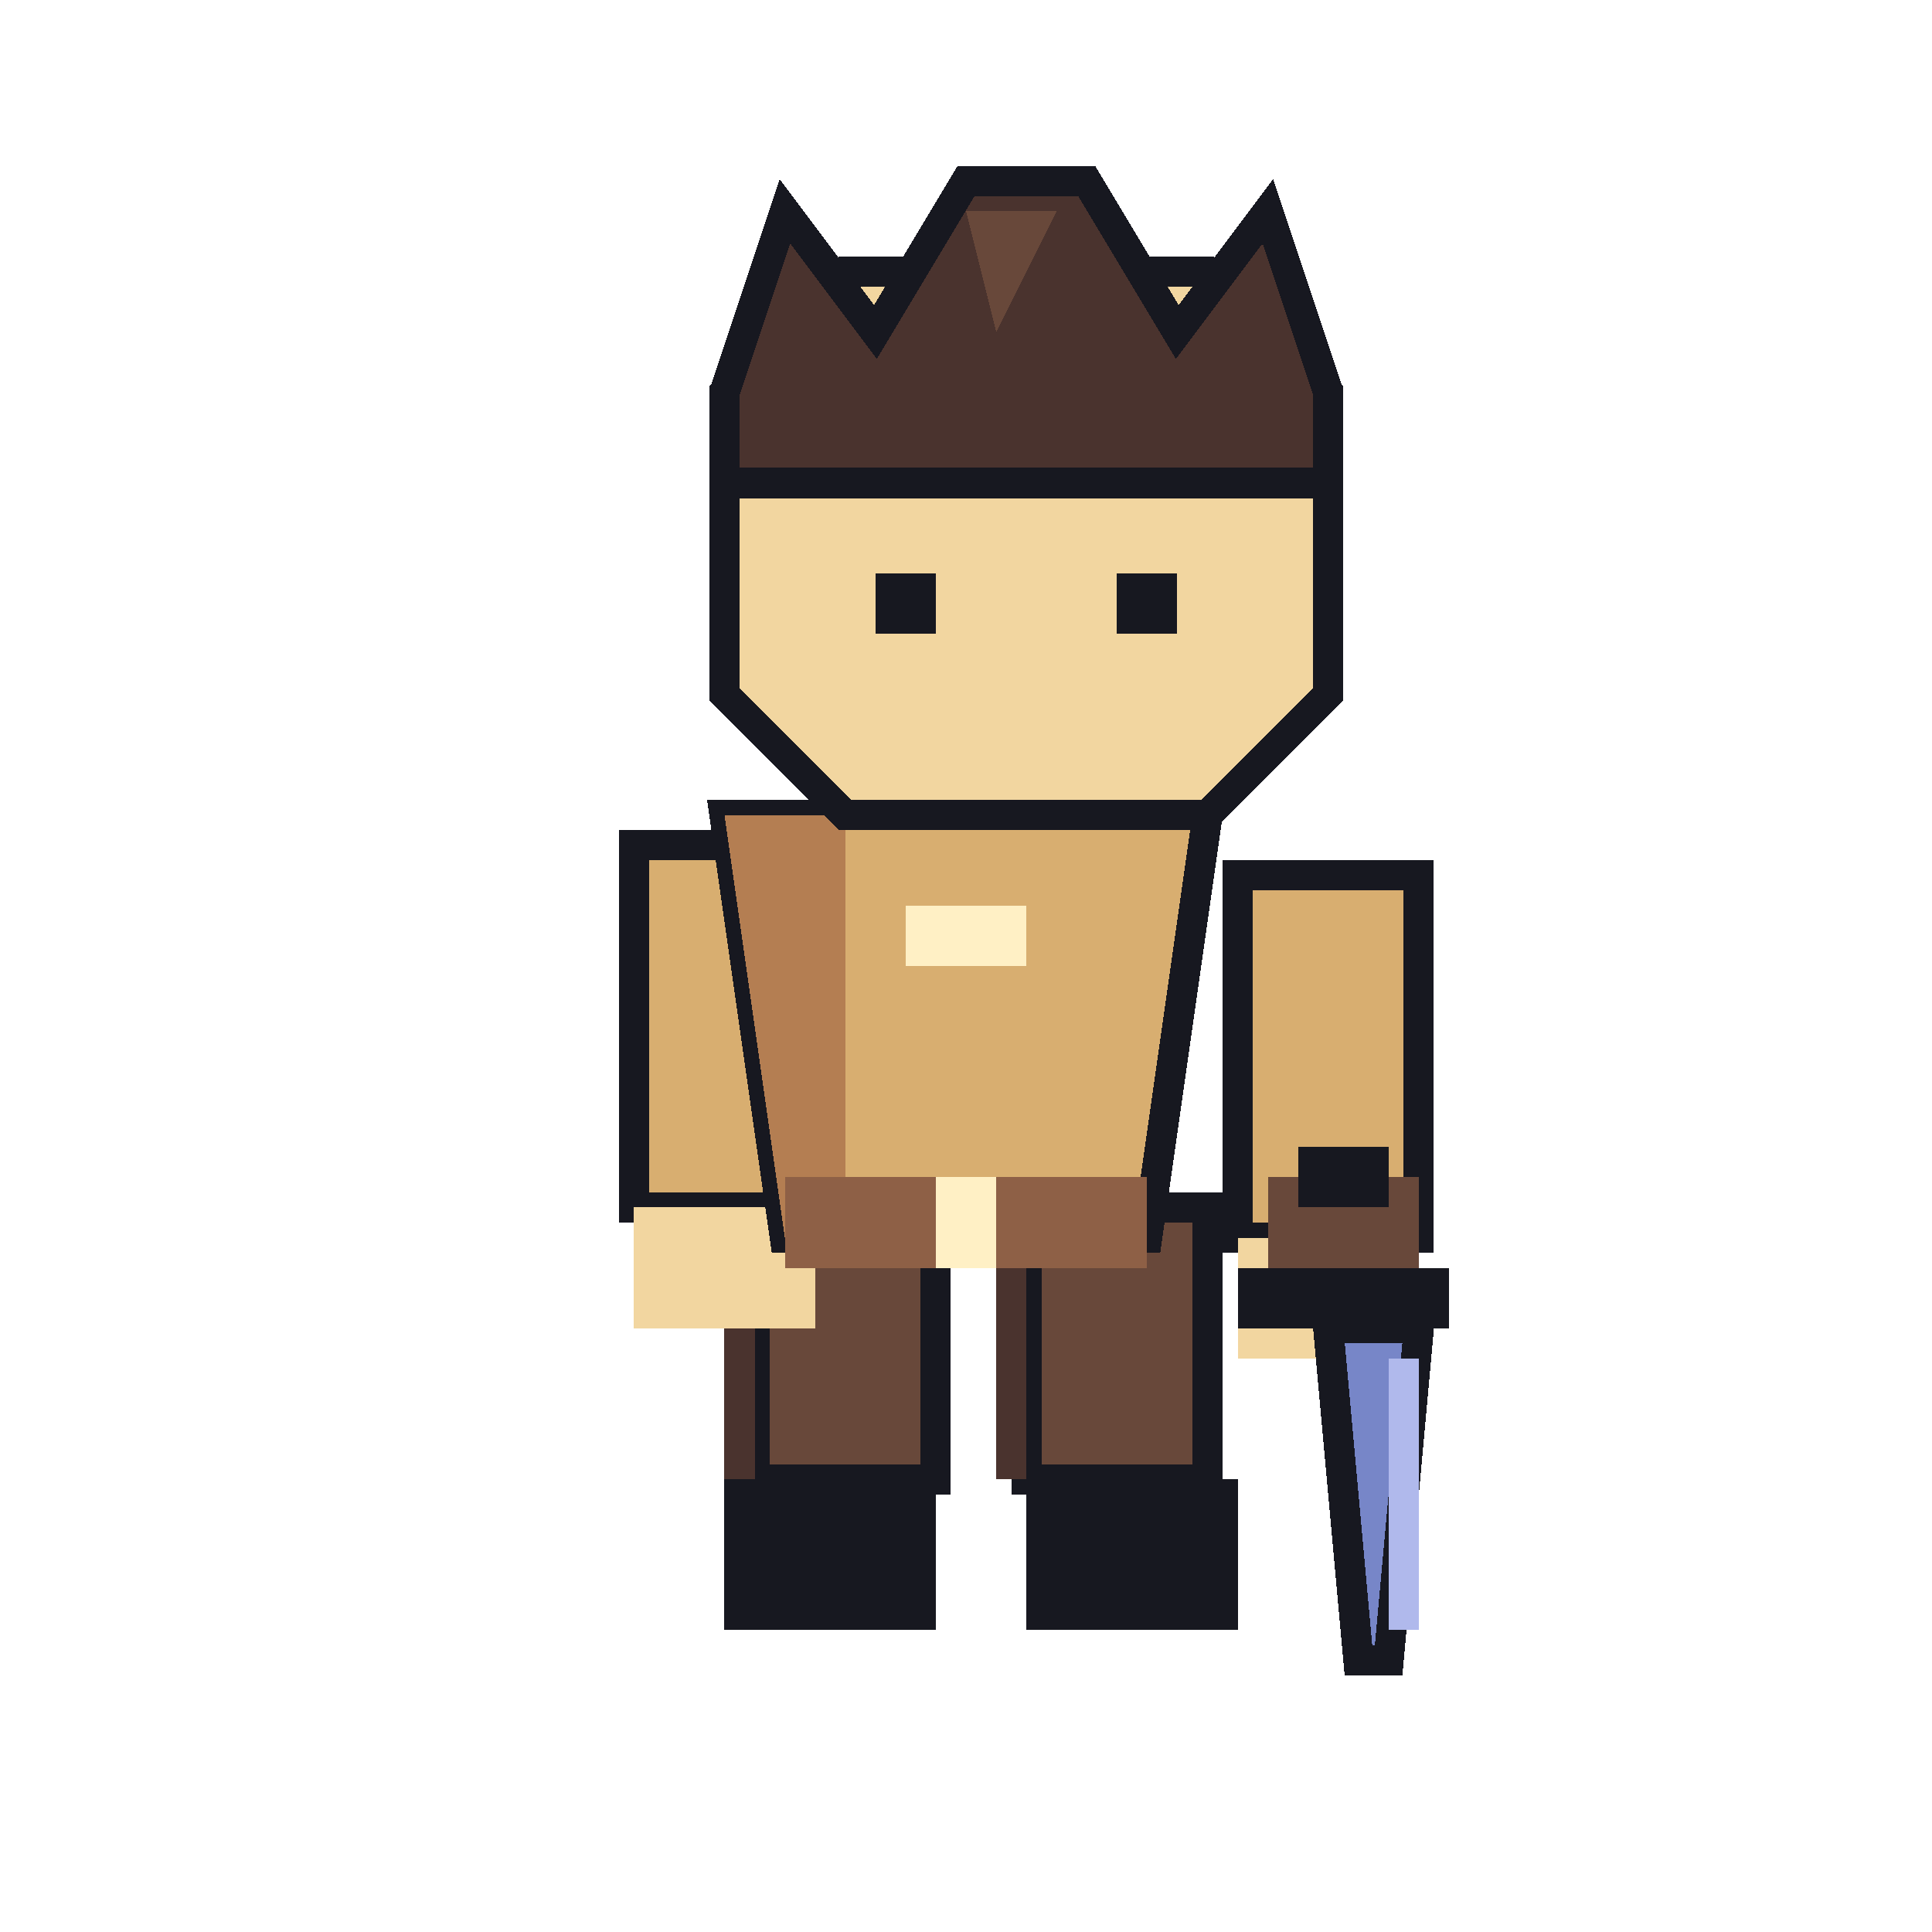
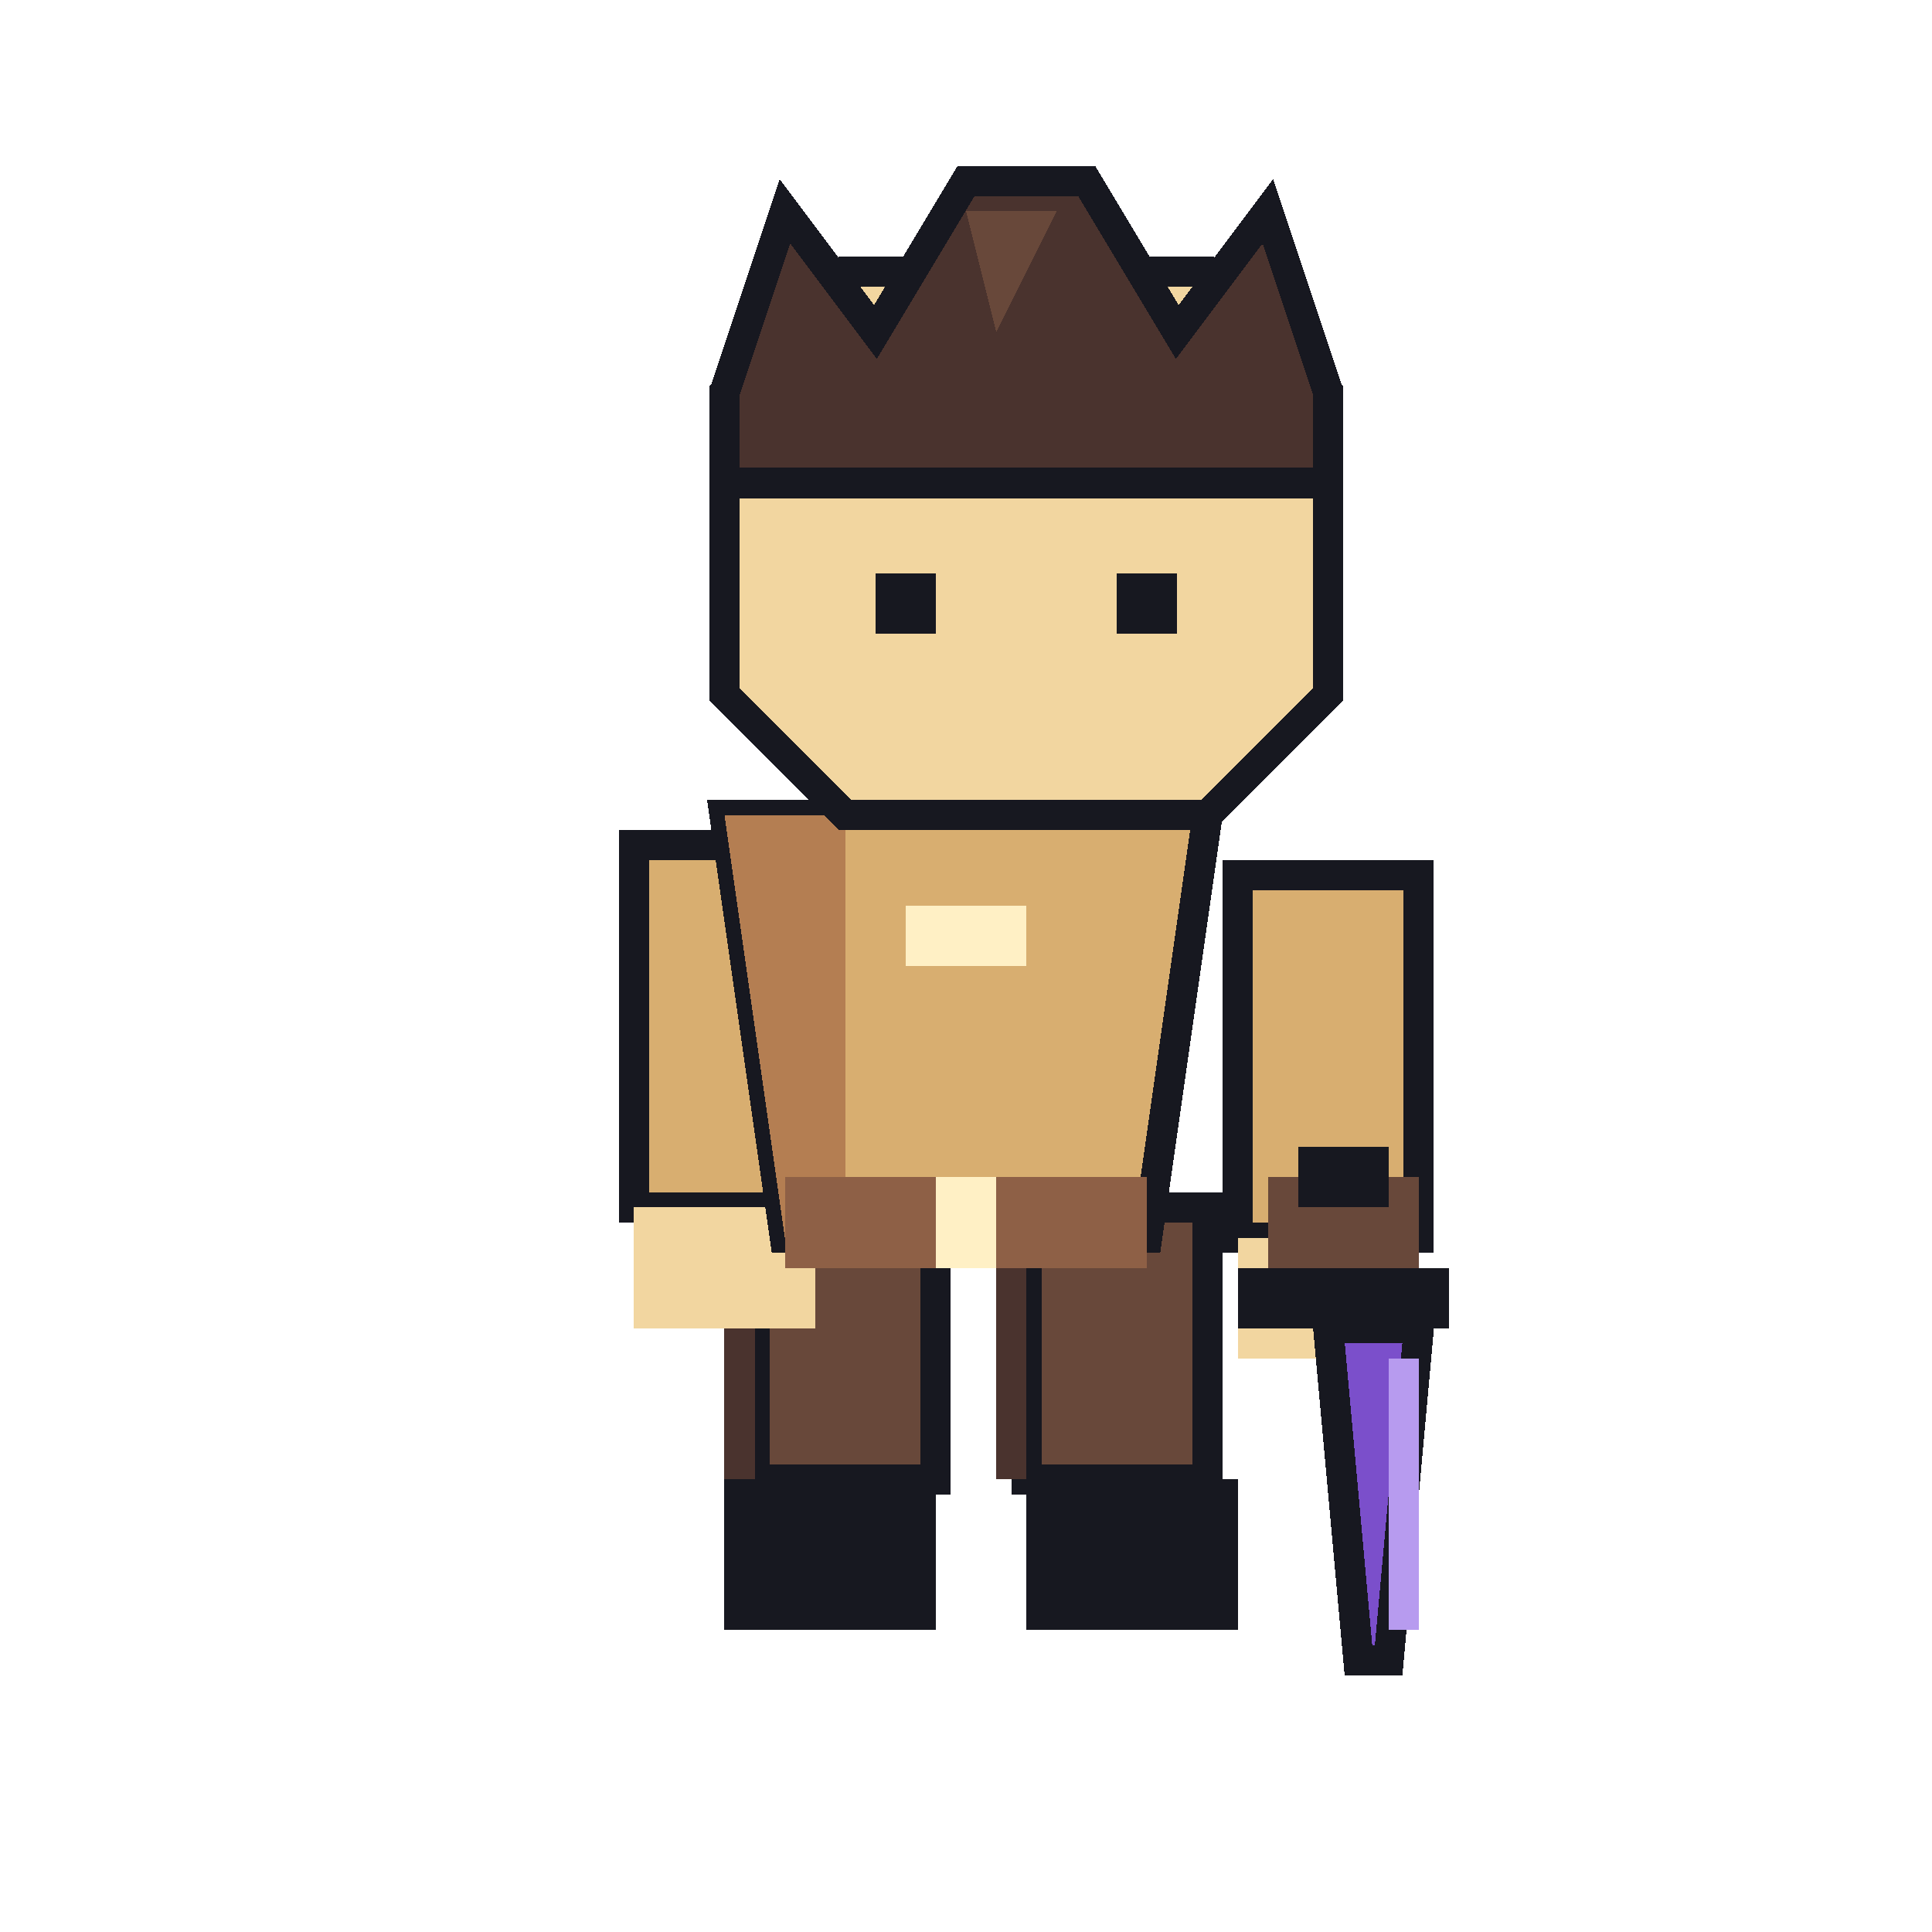
<svg xmlns="http://www.w3.org/2000/svg" viewBox="0 0 64 64" width="64" height="64" shape-rendering="crispEdges">
  <rect x="25" y="40" width="6" height="9" fill="#68483A" stroke="#171820" stroke-width="1" />
  <rect x="24" y="40" width="1" height="9" fill="#4A332E" />
  <rect x="24" y="49" width="7" height="5" fill="#171820" />
  <rect x="34" y="40" width="6" height="9" fill="#68483A" stroke="#171820" stroke-width="1" />
  <rect x="33" y="40" width="1" height="9" fill="#4A332E" />
  <rect x="34" y="49" width="7" height="5" fill="#171820" />
  <rect x="21" y="28" width="6" height="12" fill="#D8AE70" stroke="#171820" stroke-width="1" />
  <rect x="21" y="40" width="6" height="4" fill="#F2D6A0" />
  <polygon points="24,27 40,27 38,41 26,41" fill="#D8AE70" stroke="#171820" stroke-width="1" />
  <polygon points="24,27 28,27 28,41 26,41" fill="#B47E52" />
  <rect x="30" y="30" width="4" height="2" fill="#FFF0C5" />
  <rect x="26" y="39" width="12" height="3" fill="#8E6046" />
  <rect x="31" y="39" width="2" height="3" fill="#FFF0C5" />
  <rect x="41" y="29" width="6" height="12" fill="#D8AE70" stroke="#171820" stroke-width="1" />
  <rect x="41" y="41" width="6" height="4" fill="#F2D6A0" />
  <rect x="42" y="39" width="5" height="3" fill="#68483A" />
  <rect x="41" y="42" width="7" height="2" fill="#171820" />
-   <polygon points="44,44 47,44 46,55 45,55" fill="#7786C8" stroke="#171820" stroke-width="1" />
-   <rect x="46" y="45" width="1" height="9" fill="#B0B9EC" />
+   <polygon points="44,44 47,44 46,55 45,55" fill="#7B4FCB" stroke="#171820" stroke-width="1" />
+   <rect x="46" y="45" width="1" height="9" fill="#B79BEF" />
  <rect x="43" y="38" width="3" height="2" fill="#171820" />
  <polygon points="28,9 40,9 44,13 44,23 40,27 28,27 24,23 24,13" fill="#F2D6A0" stroke="#171820" stroke-width="1" />
  <polygon points="24,13 26,7 29,11 32,6 36,6 39,11 42,7 44,13 44,16 24,16" fill="#4A332E" stroke="#171820" stroke-width="1" />
  <polygon points="32,7 35,7 33,11" fill="#68483A" />
  <rect x="29" y="19" width="2" height="2" fill="#171820" />
  <rect x="37" y="19" width="2" height="2" fill="#171820" />
</svg>
